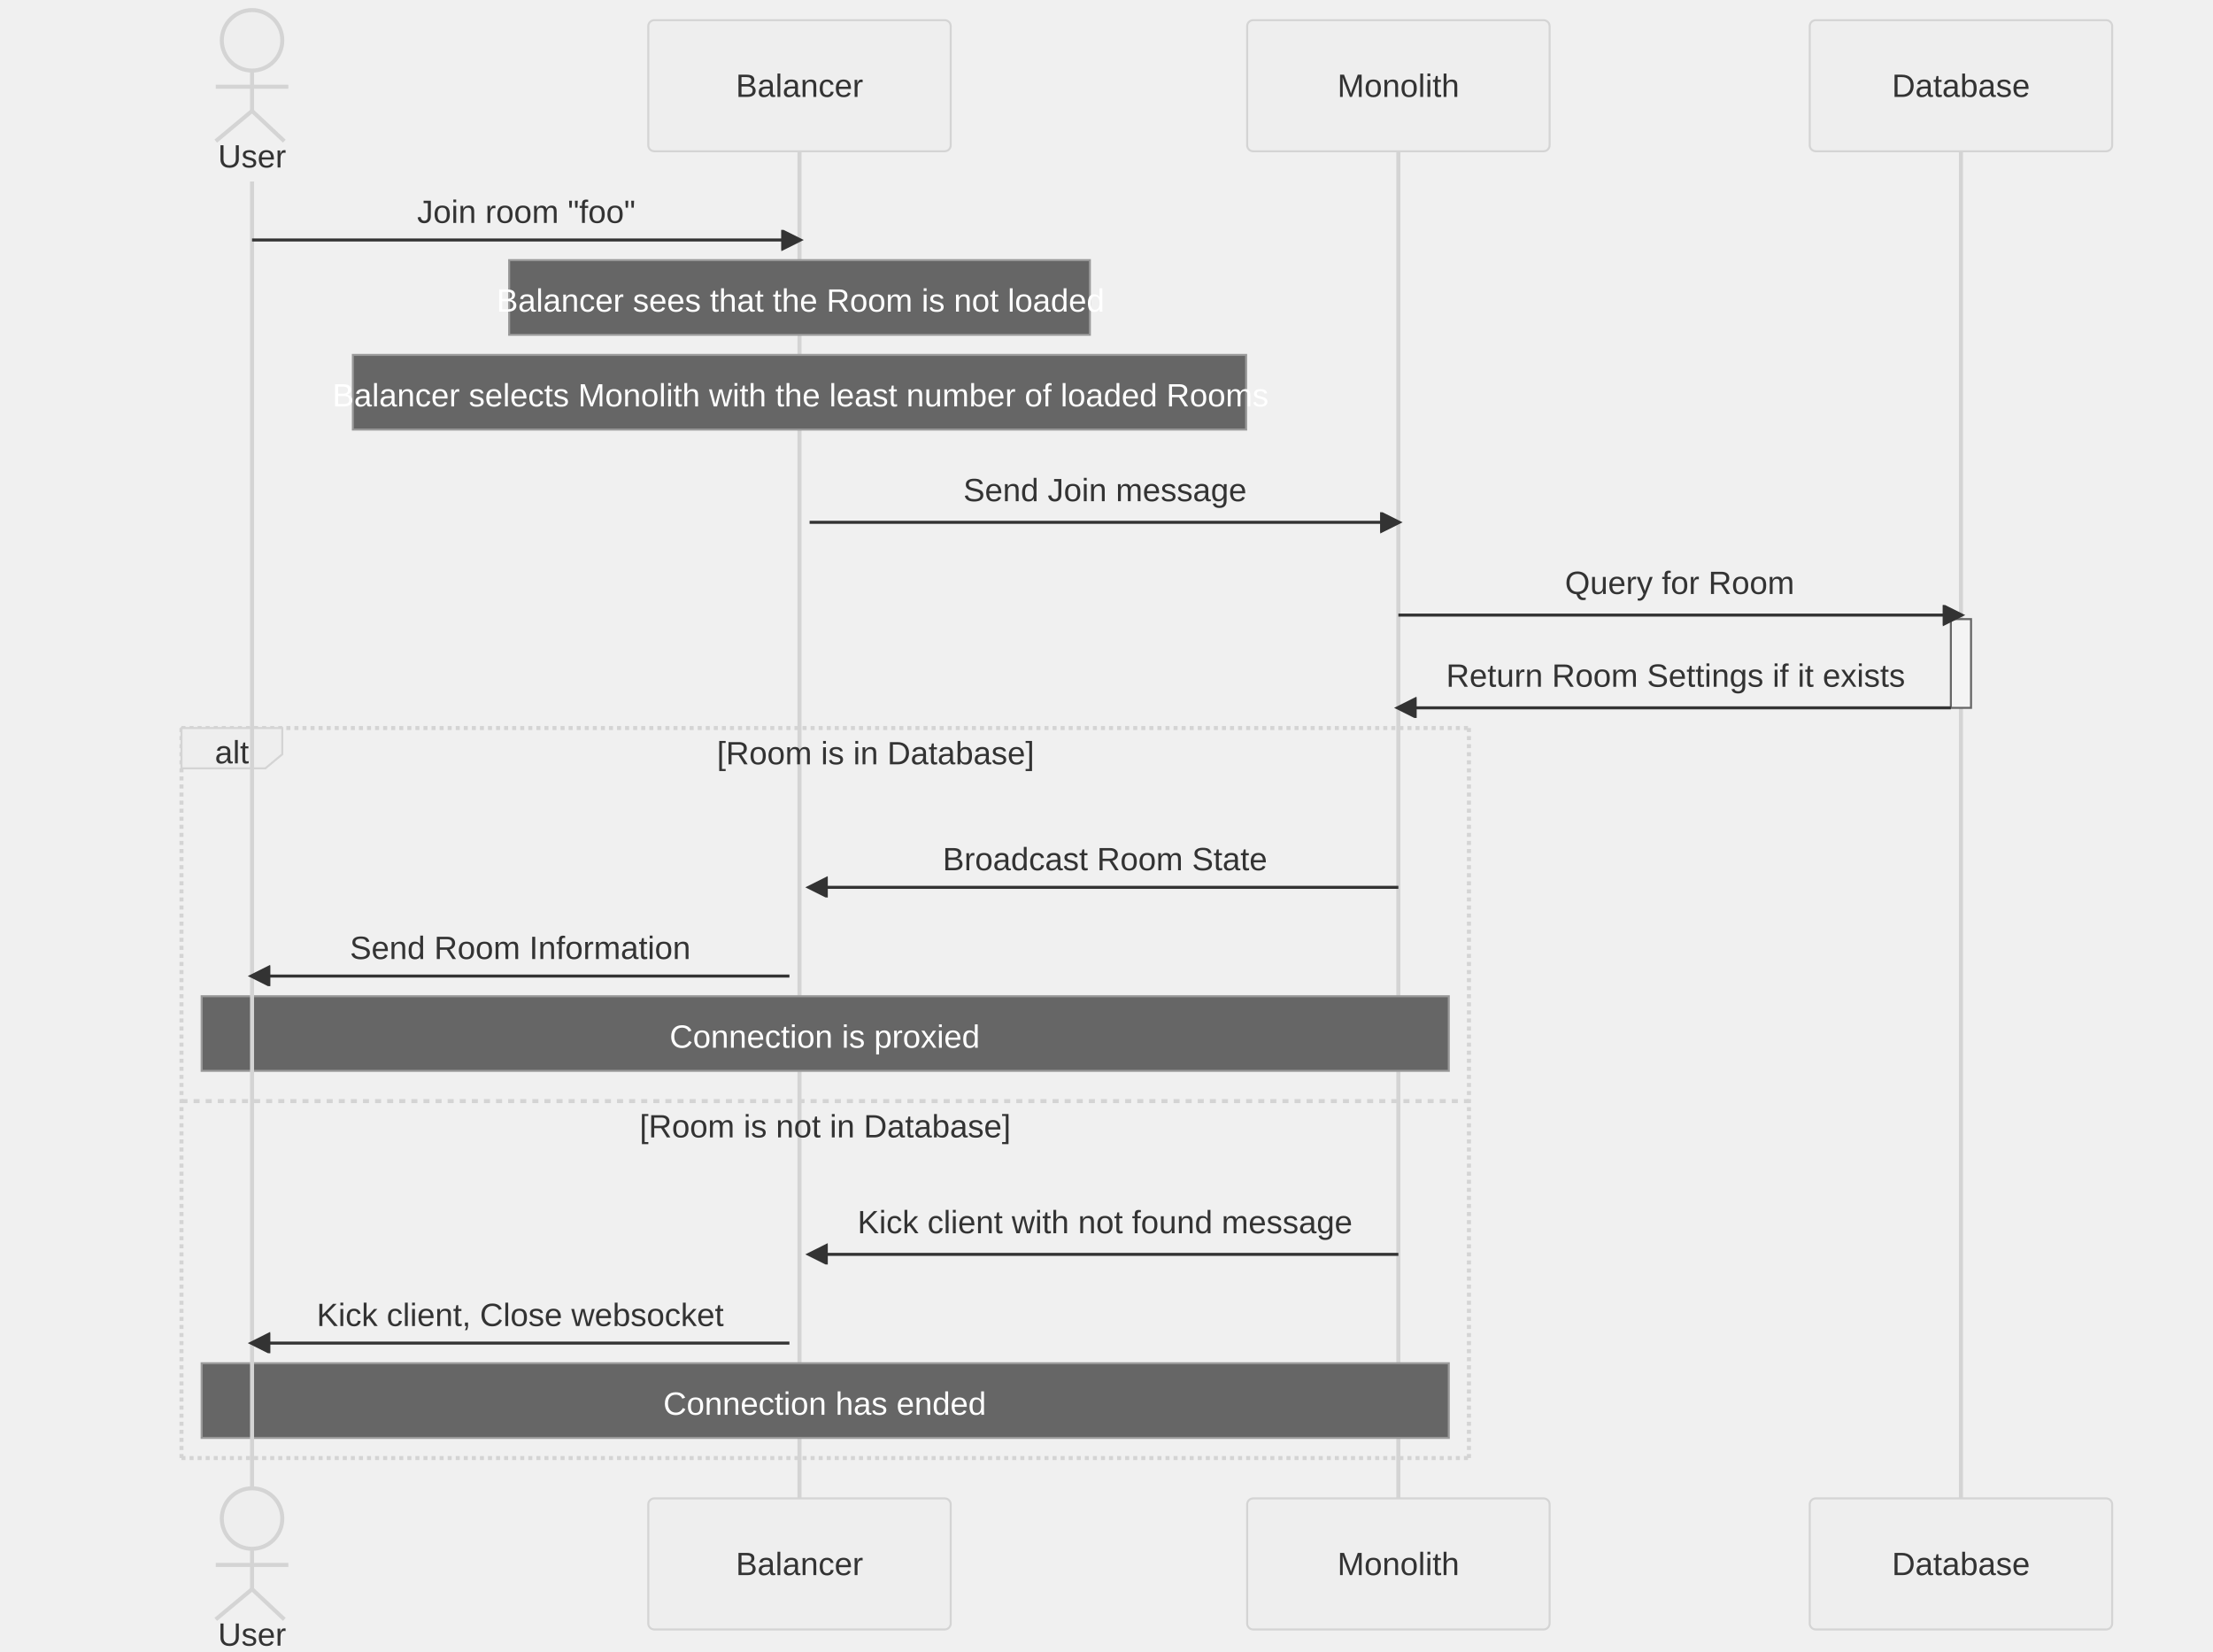
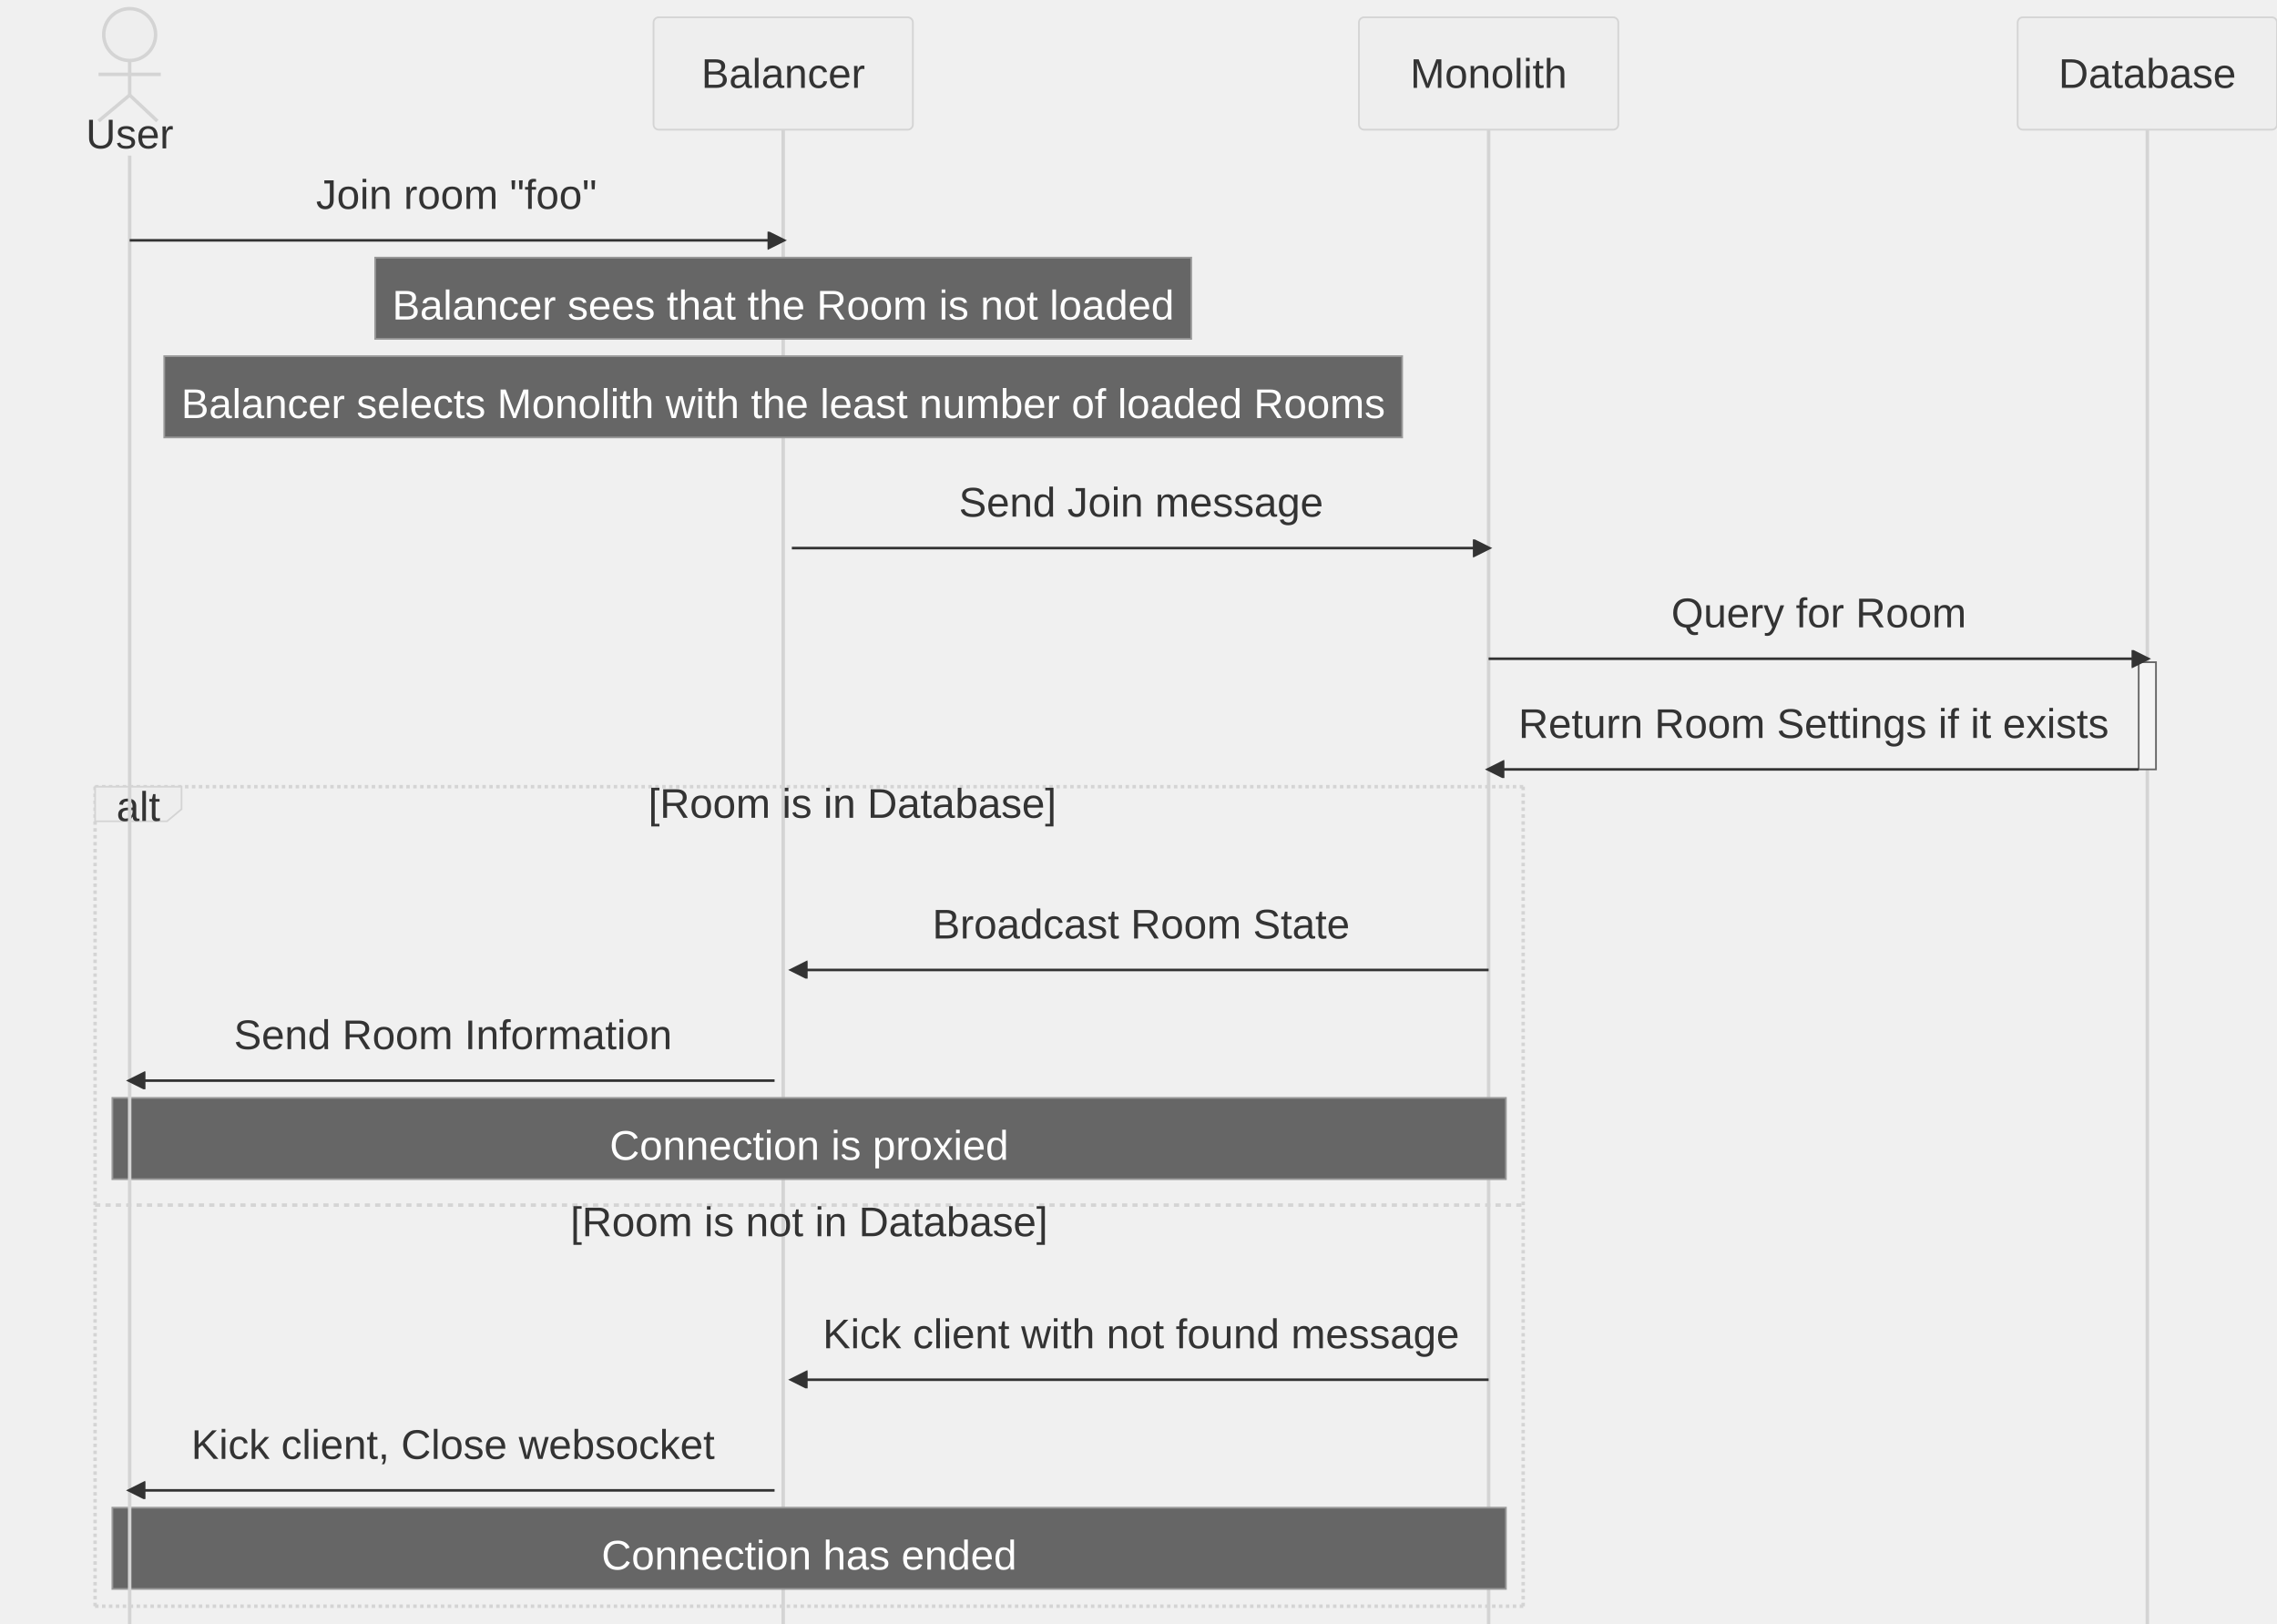
- <svg xmlns="http://www.w3.org/2000/svg" aria-roledescription="sequence" role="graphics-document document" viewBox="-50 -10 1097.5 819" style="max-width: 1097.5px; background-color: white;" width="100%" id="my-svg">
+ <svg xmlns="http://www.w3.org/2000/svg" aria-roledescription="sequence" role="graphics-document document" viewBox="0 -10 1317 939" style="max-width: 1317px; background-color: white;" width="100%" id="my-svg">
  <g>
-     <rect class="actor" ry="3" rx="3" height="65" width="150" stroke="#666" fill="#eaeaea" y="733" x="847.5" />
-     <text style="text-anchor: middle; font-size: 16px; font-weight: 400;" class="actor" alignment-baseline="central" dominant-baseline="central" y="765.5" x="922.5">
-       <tspan dy="0" x="922.5">Database</tspan>
-     </text>
-   </g>
-   <g>
-     <rect class="actor" ry="3" rx="3" height="65" width="150" stroke="#666" fill="#eaeaea" y="733" x="568.5" />
-     <text style="text-anchor: middle; font-size: 16px; font-weight: 400;" class="actor" alignment-baseline="central" dominant-baseline="central" y="765.5" x="643.5">
-       <tspan dy="0" x="643.5">Monolith</tspan>
-     </text>
-   </g>
-   <g>
-     <rect class="actor" ry="3" rx="3" height="65" width="150" stroke="#666" fill="#eaeaea" y="733" x="271.5" />
-     <text style="text-anchor: middle; font-size: 16px; font-weight: 400;" class="actor" alignment-baseline="central" dominant-baseline="central" y="765.5" x="346.5">
-       <tspan dy="0" x="346.5">Balancer</tspan>
-     </text>
-   </g>
-   <g>
-     <line stroke="#999" stroke-width="0.5px" class="200" y2="733" x2="922.5" y1="5" x1="922.5" id="actor3" />
+     <line stroke="#999" stroke-width="0.5px" class="200" y2="2000" x2="1242" y1="5" x1="1242" id="actor3" />
    <g id="root-3">
-       <rect class="actor" ry="3" rx="3" height="65" width="150" stroke="#666" fill="#eaeaea" y="0" x="847.5" />
-       <text style="text-anchor: middle; font-size: 16px; font-weight: 400;" class="actor" alignment-baseline="central" dominant-baseline="central" y="32.5" x="922.5">
-         <tspan dy="0" x="922.5">Database</tspan>
+       <rect class="actor" ry="3" rx="3" height="65" width="150" stroke="#666" fill="#eaeaea" y="0" x="1167" />
+       <text style="text-anchor: middle; font-size: 24px; font-weight: 400;" class="actor" alignment-baseline="central" dominant-baseline="central" y="32.5" x="1242">
+         <tspan dy="0" x="1242">Database</tspan>
      </text>
    </g>
  </g>
  <g>
-     <line stroke="#999" stroke-width="0.5px" class="200" y2="733" x2="643.5" y1="5" x1="643.5" id="actor2" />
+     <line stroke="#999" stroke-width="0.5px" class="200" y2="2000" x2="861" y1="5" x1="861" id="actor2" />
    <g id="root-2">
-       <rect class="actor" ry="3" rx="3" height="65" width="150" stroke="#666" fill="#eaeaea" y="0" x="568.5" />
-       <text style="text-anchor: middle; font-size: 16px; font-weight: 400;" class="actor" alignment-baseline="central" dominant-baseline="central" y="32.5" x="643.5">
-         <tspan dy="0" x="643.5">Monolith</tspan>
+       <rect class="actor" ry="3" rx="3" height="65" width="150" stroke="#666" fill="#eaeaea" y="0" x="786" />
+       <text style="text-anchor: middle; font-size: 24px; font-weight: 400;" class="actor" alignment-baseline="central" dominant-baseline="central" y="32.5" x="861">
+         <tspan dy="0" x="861">Monolith</tspan>
      </text>
    </g>
  </g>
  <g>
-     <line stroke="#999" stroke-width="0.5px" class="200" y2="733" x2="346.5" y1="5" x1="346.5" id="actor1" />
+     <line stroke="#999" stroke-width="0.5px" class="200" y2="2000" x2="453" y1="5" x1="453" id="actor1" />
    <g id="root-1">
-       <rect class="actor" ry="3" rx="3" height="65" width="150" stroke="#666" fill="#eaeaea" y="0" x="271.5" />
-       <text style="text-anchor: middle; font-size: 16px; font-weight: 400;" class="actor" alignment-baseline="central" dominant-baseline="central" y="32.5" x="346.5">
-         <tspan dy="0" x="346.5">Balancer</tspan>
+       <rect class="actor" ry="3" rx="3" height="65" width="150" stroke="#666" fill="#eaeaea" y="0" x="378" />
+       <text style="text-anchor: middle; font-size: 24px; font-weight: 400;" class="actor" alignment-baseline="central" dominant-baseline="central" y="32.5" x="453">
+         <tspan dy="0" x="453">Balancer</tspan>
      </text>
    </g>
  </g>
  <style>#my-svg{font-family:"trebuchet ms",verdana,arial,sans-serif;font-size:16px;fill:#000000;}#my-svg .error-icon{fill:#552222;}#my-svg .error-text{fill:#552222;stroke:#552222;}#my-svg .edge-thickness-normal{stroke-width:2px;}#my-svg .edge-thickness-thick{stroke-width:3.5px;}#my-svg .edge-pattern-solid{stroke-dasharray:0;}#my-svg .edge-pattern-dashed{stroke-dasharray:3;}#my-svg .edge-pattern-dotted{stroke-dasharray:2;}#my-svg .marker{fill:#666;stroke:#666;}#my-svg .marker.cross{stroke:#666;}#my-svg svg{font-family:"trebuchet ms",verdana,arial,sans-serif;font-size:16px;}#my-svg .actor{stroke:hsl(0, 0%, 83%);fill:#eee;}#my-svg text.actor&gt;tspan{fill:#333;stroke:none;}#my-svg .actor-line{stroke:#666;}#my-svg .messageLine0{stroke-width:1.5;stroke-dasharray:none;stroke:#333;}#my-svg .messageLine1{stroke-width:1.5;stroke-dasharray:2,2;stroke:#333;}#my-svg #arrowhead path{fill:#333;stroke:#333;}#my-svg .sequenceNumber{fill:white;}#my-svg #sequencenumber{fill:#333;}#my-svg #crosshead path{fill:#333;stroke:#333;}#my-svg .messageText{fill:#333;stroke:none;}#my-svg .labelBox{stroke:hsl(0, 0%, 83%);fill:#eee;}#my-svg .labelText,#my-svg .labelText&gt;tspan{fill:#333;stroke:none;}#my-svg .loopText,#my-svg .loopText&gt;tspan{fill:#333;stroke:none;}#my-svg .loopLine{stroke-width:2px;stroke-dasharray:2,2;stroke:hsl(0, 0%, 83%);fill:hsl(0, 0%, 83%);}#my-svg .note{stroke:#999;fill:#666;}#my-svg .noteText,#my-svg .noteText&gt;tspan{fill:#fff;stroke:none;}#my-svg .activation0{fill:#f4f4f4;stroke:#666;}#my-svg .activation1{fill:#f4f4f4;stroke:#666;}#my-svg .activation2{fill:#f4f4f4;stroke:#666;}#my-svg .actorPopupMenu{position:absolute;}#my-svg .actorPopupMenuPanel{position:absolute;fill:#eee;box-shadow:0px 8px 16px 0px rgba(0,0,0,0.2);filter:drop-shadow(3px 5px 2px rgb(0 0 0 / 0.4));}#my-svg .actor-man line{stroke:hsl(0, 0%, 83%);fill:#eee;}#my-svg .actor-man circle,#my-svg line{stroke:hsl(0, 0%, 83%);fill:#eee;stroke-width:2px;}#my-svg :root{--mermaid-font-family:"trebuchet ms",verdana,arial,sans-serif;}</style>
  <g />
  <defs>
    <symbol height="24" width="24" id="computer">
      <path d="M2 2v13h20v-13h-20zm18 11h-16v-9h16v9zm-10.228 6l.466-1h3.524l.467 1h-4.457zm14.228 3h-24l2-6h2.104l-1.33 4h18.45l-1.297-4h2.073l2 6zm-5-10h-14v-7h14v7z" transform="scale(.5)" />
    </symbol>
  </defs>
  <defs>
    <symbol clip-rule="evenodd" fill-rule="evenodd" id="database">
      <path d="M12.258.001l.256.004.255.005.253.008.251.01.249.012.247.015.246.016.242.019.241.02.239.023.236.024.233.027.231.028.229.031.225.032.223.034.22.036.217.038.214.04.211.041.208.043.205.045.201.046.198.048.194.05.191.051.187.053.183.054.18.056.175.057.172.059.168.06.163.061.16.063.155.064.15.066.074.033.073.033.071.034.07.034.069.035.068.035.067.035.066.035.064.036.064.036.062.036.06.036.06.037.058.037.058.037.055.038.055.038.053.038.052.038.051.039.05.039.048.039.047.039.045.04.044.04.043.04.041.04.04.041.039.041.037.041.036.041.034.041.033.042.032.042.03.042.029.042.027.042.026.043.024.043.023.043.021.043.02.043.018.044.017.043.015.044.013.044.012.044.011.045.009.044.007.045.006.045.004.045.002.045.001.045v17l-.001.045-.002.045-.004.045-.006.045-.007.045-.009.044-.011.045-.012.044-.013.044-.015.044-.017.043-.018.044-.02.043-.021.043-.023.043-.024.043-.026.043-.027.042-.029.042-.03.042-.032.042-.033.042-.034.041-.036.041-.037.041-.039.041-.04.041-.041.04-.043.04-.044.04-.045.04-.047.039-.048.039-.05.039-.051.039-.052.038-.053.038-.055.038-.055.038-.058.037-.058.037-.06.037-.06.036-.062.036-.064.036-.064.036-.066.035-.067.035-.068.035-.069.035-.07.034-.071.034-.073.033-.074.033-.15.066-.155.064-.16.063-.163.061-.168.06-.172.059-.175.057-.18.056-.183.054-.187.053-.191.051-.194.05-.198.048-.201.046-.205.045-.208.043-.211.041-.214.04-.217.038-.22.036-.223.034-.225.032-.229.031-.231.028-.233.027-.236.024-.239.023-.241.02-.242.019-.246.016-.247.015-.249.012-.251.01-.253.008-.255.005-.256.004-.258.001-.258-.001-.256-.004-.255-.005-.253-.008-.251-.01-.249-.012-.247-.015-.245-.016-.243-.019-.241-.02-.238-.023-.236-.024-.234-.027-.231-.028-.228-.031-.226-.032-.223-.034-.22-.036-.217-.038-.214-.04-.211-.041-.208-.043-.204-.045-.201-.046-.198-.048-.195-.05-.19-.051-.187-.053-.184-.054-.179-.056-.176-.057-.172-.059-.167-.06-.164-.061-.159-.063-.155-.064-.151-.066-.074-.033-.072-.033-.072-.034-.07-.034-.069-.035-.068-.035-.067-.035-.066-.035-.064-.036-.063-.036-.062-.036-.061-.036-.06-.037-.058-.037-.057-.037-.056-.038-.055-.038-.053-.038-.052-.038-.051-.039-.049-.039-.049-.039-.046-.039-.046-.04-.044-.04-.043-.04-.041-.04-.04-.041-.039-.041-.037-.041-.036-.041-.034-.041-.033-.042-.032-.042-.03-.042-.029-.042-.027-.042-.026-.043-.024-.043-.023-.043-.021-.043-.02-.043-.018-.044-.017-.043-.015-.044-.013-.044-.012-.044-.011-.045-.009-.044-.007-.045-.006-.045-.004-.045-.002-.045-.001-.045v-17l.001-.045.002-.045.004-.045.006-.045.007-.045.009-.044.011-.045.012-.044.013-.044.015-.044.017-.043.018-.044.02-.043.021-.043.023-.043.024-.043.026-.043.027-.042.029-.042.03-.042.032-.042.033-.042.034-.041.036-.041.037-.041.039-.041.04-.041.041-.04.043-.04.044-.04.046-.04.046-.039.049-.039.049-.039.051-.039.052-.038.053-.038.055-.038.056-.038.057-.037.058-.037.06-.037.061-.036.062-.036.063-.036.064-.036.066-.035.067-.035.068-.035.069-.035.07-.034.072-.034.072-.033.074-.033.151-.066.155-.064.159-.063.164-.061.167-.06.172-.059.176-.057.179-.056.184-.054.187-.053.19-.051.195-.05.198-.048.201-.046.204-.045.208-.043.211-.041.214-.04.217-.038.22-.036.223-.034.226-.032.228-.031.231-.028.234-.027.236-.024.238-.023.241-.02.243-.019.245-.016.247-.015.249-.012.251-.01.253-.008.255-.005.256-.004.258-.001.258.001zm-9.258 20.499v.01l.001.021.003.021.004.022.005.021.006.022.007.022.009.023.01.022.011.023.012.023.013.023.015.023.016.024.017.023.018.024.019.024.021.024.022.025.023.024.024.025.052.049.056.05.061.051.066.051.07.051.075.051.079.052.084.052.088.052.092.052.097.052.102.051.105.052.11.052.114.051.119.051.123.051.127.05.131.05.135.05.139.048.144.049.147.047.152.047.155.047.16.045.163.045.167.043.171.043.176.041.178.041.183.039.187.039.19.037.194.035.197.035.202.033.204.031.209.03.212.029.216.027.219.025.222.024.226.021.23.02.233.018.236.016.24.015.243.012.246.01.249.008.253.005.256.004.259.001.26-.001.257-.004.254-.005.25-.008.247-.011.244-.012.241-.014.237-.016.233-.018.231-.021.226-.021.224-.024.22-.026.216-.027.212-.028.21-.031.205-.031.202-.034.198-.034.194-.036.191-.037.187-.039.183-.04.179-.04.175-.042.172-.043.168-.044.163-.045.16-.046.155-.046.152-.047.148-.048.143-.049.139-.049.136-.05.131-.05.126-.05.123-.051.118-.052.114-.051.11-.052.106-.052.101-.052.096-.052.092-.052.088-.053.083-.051.079-.052.074-.052.07-.051.065-.051.06-.051.056-.05.051-.05.023-.024.023-.025.021-.024.02-.024.019-.024.018-.024.017-.024.015-.023.014-.024.013-.023.012-.023.01-.023.01-.022.008-.022.006-.022.006-.022.004-.022.004-.021.001-.021.001-.021v-4.127l-.077.055-.08.053-.083.054-.085.053-.087.052-.09.052-.093.051-.095.05-.097.05-.1.049-.102.049-.105.048-.106.047-.109.047-.111.046-.114.045-.115.045-.118.044-.12.043-.122.042-.124.042-.126.041-.128.04-.13.04-.132.038-.134.038-.135.037-.138.037-.139.035-.142.035-.143.034-.144.033-.147.032-.148.031-.15.03-.151.03-.153.029-.154.027-.156.027-.158.026-.159.025-.161.024-.162.023-.163.022-.165.021-.166.02-.167.019-.169.018-.169.017-.171.016-.173.015-.173.014-.175.013-.175.012-.177.011-.178.01-.179.008-.179.008-.181.006-.182.005-.182.004-.184.003-.184.002h-.37l-.184-.002-.184-.003-.182-.004-.182-.005-.181-.006-.179-.008-.179-.008-.178-.01-.176-.011-.176-.012-.175-.013-.173-.014-.172-.015-.171-.016-.17-.017-.169-.018-.167-.019-.166-.02-.165-.021-.163-.022-.162-.023-.161-.024-.159-.025-.157-.026-.156-.027-.155-.027-.153-.029-.151-.03-.15-.03-.148-.031-.146-.032-.145-.033-.143-.034-.141-.035-.14-.035-.137-.037-.136-.037-.134-.038-.132-.038-.13-.04-.128-.04-.126-.041-.124-.042-.122-.042-.12-.044-.117-.043-.116-.045-.113-.045-.112-.046-.109-.047-.106-.047-.105-.048-.102-.049-.1-.049-.097-.05-.095-.05-.093-.052-.09-.051-.087-.052-.085-.053-.083-.054-.08-.054-.077-.054v4.127zm0-5.654v.011l.001.021.003.021.004.021.005.022.006.022.007.022.009.022.01.022.011.023.012.023.013.023.015.024.016.023.017.024.018.024.019.024.021.024.022.024.023.025.024.024.052.05.056.05.061.05.066.051.07.051.075.052.079.051.084.052.088.052.092.052.097.052.102.052.105.052.11.051.114.051.119.052.123.05.127.051.131.05.135.049.139.049.144.048.147.048.152.047.155.046.16.045.163.045.167.044.171.042.176.042.178.04.183.04.187.038.19.037.194.036.197.034.202.033.204.032.209.03.212.028.216.027.219.025.222.024.226.022.23.02.233.018.236.016.24.014.243.012.246.01.249.008.253.006.256.003.259.001.26-.001.257-.003.254-.006.25-.008.247-.01.244-.012.241-.015.237-.016.233-.018.231-.02.226-.022.224-.024.22-.025.216-.027.212-.029.21-.03.205-.032.202-.033.198-.035.194-.036.191-.037.187-.039.183-.039.179-.041.175-.042.172-.043.168-.044.163-.045.16-.045.155-.047.152-.047.148-.048.143-.048.139-.05.136-.049.131-.05.126-.051.123-.051.118-.051.114-.052.11-.052.106-.052.101-.052.096-.052.092-.052.088-.052.083-.052.079-.052.074-.051.07-.052.065-.051.06-.05.056-.051.051-.049.023-.025.023-.024.021-.025.02-.024.019-.024.018-.024.017-.024.015-.023.014-.023.013-.024.012-.022.01-.023.01-.023.008-.022.006-.022.006-.022.004-.021.004-.022.001-.021.001-.021v-4.139l-.077.054-.08.054-.083.054-.085.052-.087.053-.09.051-.093.051-.095.051-.097.05-.1.049-.102.049-.105.048-.106.047-.109.047-.111.046-.114.045-.115.044-.118.044-.12.044-.122.042-.124.042-.126.041-.128.04-.13.039-.132.039-.134.038-.135.037-.138.036-.139.036-.142.035-.143.033-.144.033-.147.033-.148.031-.15.03-.151.03-.153.028-.154.028-.156.027-.158.026-.159.025-.161.024-.162.023-.163.022-.165.021-.166.02-.167.019-.169.018-.169.017-.171.016-.173.015-.173.014-.175.013-.175.012-.177.011-.178.009-.179.009-.179.007-.181.007-.182.005-.182.004-.184.003-.184.002h-.37l-.184-.002-.184-.003-.182-.004-.182-.005-.181-.007-.179-.007-.179-.009-.178-.009-.176-.011-.176-.012-.175-.013-.173-.014-.172-.015-.171-.016-.17-.017-.169-.018-.167-.019-.166-.02-.165-.021-.163-.022-.162-.023-.161-.024-.159-.025-.157-.026-.156-.027-.155-.028-.153-.028-.151-.03-.15-.03-.148-.031-.146-.033-.145-.033-.143-.033-.141-.035-.14-.036-.137-.036-.136-.037-.134-.038-.132-.039-.13-.039-.128-.04-.126-.041-.124-.042-.122-.043-.12-.043-.117-.044-.116-.044-.113-.046-.112-.046-.109-.046-.106-.047-.105-.048-.102-.049-.1-.049-.097-.05-.095-.051-.093-.051-.09-.051-.087-.053-.085-.052-.083-.054-.08-.054-.077-.054v4.139zm0-5.666v.011l.001.02.003.022.004.021.005.022.006.021.007.022.009.023.01.022.011.023.012.023.013.023.015.023.016.024.017.024.018.023.019.024.021.025.022.024.023.024.024.025.052.05.056.05.061.05.066.051.07.051.075.052.079.051.084.052.088.052.092.052.097.052.102.052.105.051.11.052.114.051.119.051.123.051.127.05.131.05.135.05.139.049.144.048.147.048.152.047.155.046.16.045.163.045.167.043.171.043.176.042.178.04.183.04.187.038.19.037.194.036.197.034.202.033.204.032.209.03.212.028.216.027.219.025.222.024.226.021.23.02.233.018.236.017.24.014.243.012.246.01.249.008.253.006.256.003.259.001.26-.001.257-.003.254-.006.25-.008.247-.01.244-.013.241-.014.237-.016.233-.018.231-.02.226-.022.224-.024.22-.025.216-.027.212-.029.21-.03.205-.032.202-.033.198-.035.194-.036.191-.037.187-.039.183-.039.179-.041.175-.042.172-.043.168-.044.163-.045.16-.045.155-.047.152-.047.148-.048.143-.049.139-.049.136-.049.131-.051.126-.05.123-.051.118-.052.114-.051.11-.052.106-.052.101-.052.096-.052.092-.052.088-.052.083-.052.079-.052.074-.052.07-.051.065-.051.06-.051.056-.05.051-.049.023-.025.023-.025.021-.024.02-.024.019-.024.018-.024.017-.024.015-.023.014-.024.013-.023.012-.023.01-.022.01-.023.008-.022.006-.022.006-.022.004-.022.004-.021.001-.021.001-.021v-4.153l-.077.054-.08.054-.083.053-.085.053-.087.053-.09.051-.093.051-.095.051-.097.05-.1.049-.102.048-.105.048-.106.048-.109.046-.111.046-.114.046-.115.044-.118.044-.12.043-.122.043-.124.042-.126.041-.128.04-.13.039-.132.039-.134.038-.135.037-.138.036-.139.036-.142.034-.143.034-.144.033-.147.032-.148.032-.15.03-.151.03-.153.028-.154.028-.156.027-.158.026-.159.024-.161.024-.162.023-.163.023-.165.021-.166.02-.167.019-.169.018-.169.017-.171.016-.173.015-.173.014-.175.013-.175.012-.177.01-.178.01-.179.009-.179.007-.181.006-.182.006-.182.004-.184.003-.184.001-.185.001-.185-.001-.184-.001-.184-.003-.182-.004-.182-.006-.181-.006-.179-.007-.179-.009-.178-.01-.176-.01-.176-.012-.175-.013-.173-.014-.172-.015-.171-.016-.17-.017-.169-.018-.167-.019-.166-.02-.165-.021-.163-.023-.162-.023-.161-.024-.159-.024-.157-.026-.156-.027-.155-.028-.153-.028-.151-.03-.15-.03-.148-.032-.146-.032-.145-.033-.143-.034-.141-.034-.14-.036-.137-.036-.136-.037-.134-.038-.132-.039-.13-.039-.128-.041-.126-.041-.124-.041-.122-.043-.12-.043-.117-.044-.116-.044-.113-.046-.112-.046-.109-.046-.106-.048-.105-.048-.102-.048-.1-.05-.097-.049-.095-.051-.093-.051-.09-.052-.087-.052-.085-.053-.083-.053-.08-.054-.077-.054v4.153zm8.74-8.179l-.257.004-.254.005-.25.008-.247.011-.244.012-.241.014-.237.016-.233.018-.231.021-.226.022-.224.023-.22.026-.216.027-.212.028-.21.031-.205.032-.202.033-.198.034-.194.036-.191.038-.187.038-.183.04-.179.041-.175.042-.172.043-.168.043-.163.045-.16.046-.155.046-.152.048-.148.048-.143.048-.139.049-.136.05-.131.05-.126.051-.123.051-.118.051-.114.052-.11.052-.106.052-.101.052-.096.052-.092.052-.088.052-.083.052-.079.052-.074.051-.07.052-.065.051-.06.05-.056.05-.051.05-.023.025-.023.024-.021.024-.02.025-.019.024-.018.024-.017.023-.015.024-.014.023-.013.023-.012.023-.01.023-.01.022-.008.022-.006.023-.006.021-.004.022-.004.021-.001.021-.001.021.001.021.001.021.004.021.004.022.006.021.006.023.008.022.01.022.01.023.012.023.013.023.014.023.015.024.017.023.018.024.019.024.02.025.021.024.023.024.023.025.051.05.056.05.06.05.065.051.07.052.074.051.079.052.083.052.088.052.092.052.096.052.101.052.106.052.11.052.114.052.118.051.123.051.126.051.131.05.136.05.139.049.143.048.148.048.152.048.155.046.16.046.163.045.168.043.172.043.175.042.179.041.183.04.187.038.191.038.194.036.198.034.202.033.205.032.21.031.212.028.216.027.22.026.224.023.226.022.231.021.233.018.237.016.241.014.244.012.247.011.25.008.254.005.257.004.26.001.26-.001.257-.004.254-.005.25-.008.247-.011.244-.012.241-.014.237-.016.233-.018.231-.021.226-.022.224-.023.22-.026.216-.027.212-.028.21-.031.205-.032.202-.033.198-.034.194-.036.191-.038.187-.038.183-.04.179-.041.175-.042.172-.043.168-.043.163-.045.16-.046.155-.046.152-.048.148-.048.143-.048.139-.049.136-.05.131-.05.126-.051.123-.051.118-.051.114-.052.11-.052.106-.052.101-.052.096-.052.092-.052.088-.052.083-.052.079-.052.074-.051.07-.052.065-.051.06-.05.056-.05.051-.05.023-.025.023-.024.021-.024.02-.025.019-.024.018-.024.017-.023.015-.024.014-.023.013-.023.012-.023.01-.023.01-.022.008-.022.006-.023.006-.021.004-.022.004-.021.001-.021.001-.021-.001-.021-.001-.021-.004-.021-.004-.022-.006-.021-.006-.023-.008-.022-.01-.022-.01-.023-.012-.023-.013-.023-.014-.023-.015-.024-.017-.023-.018-.024-.019-.024-.02-.025-.021-.024-.023-.024-.023-.025-.051-.05-.056-.05-.06-.05-.065-.051-.07-.052-.074-.051-.079-.052-.083-.052-.088-.052-.092-.052-.096-.052-.101-.052-.106-.052-.11-.052-.114-.052-.118-.051-.123-.051-.126-.051-.131-.05-.136-.05-.139-.049-.143-.048-.148-.048-.152-.048-.155-.046-.16-.046-.163-.045-.168-.043-.172-.043-.175-.042-.179-.041-.183-.04-.187-.038-.191-.038-.194-.036-.198-.034-.202-.033-.205-.032-.21-.031-.212-.028-.216-.027-.22-.026-.224-.023-.226-.022-.231-.021-.233-.018-.237-.016-.241-.014-.244-.012-.247-.011-.25-.008-.254-.005-.257-.004-.26-.001-.26.001z" transform="scale(.5)" />
    </symbol>
  </defs>
  <defs>
    <symbol height="24" width="24" id="clock">
      <path d="M12 2c5.514 0 10 4.486 10 10s-4.486 10-10 10-10-4.486-10-10 4.486-10 10-10zm0-2c-6.627 0-12 5.373-12 12s5.373 12 12 12 12-5.373 12-12-5.373-12-12-12zm5.848 12.459c.202.038.202.333.001.372-1.907.361-6.045 1.111-6.547 1.111-.719 0-1.301-.582-1.301-1.301 0-.512.77-5.447 1.125-7.445.034-.192.312-.181.343.014l.985 6.238 5.394 1.011z" transform="scale(.5)" />
    </symbol>
  </defs>
  <defs>
    <marker orient="auto" markerHeight="12" markerWidth="12" markerUnits="userSpaceOnUse" refY="5" refX="9" id="arrowhead">
      <path d="M 0 0 L 10 5 L 0 10 z" />
    </marker>
  </defs>
  <defs>
    <marker refY="5" refX="4" orient="auto" markerHeight="8" markerWidth="15" id="crosshead">
      <path style="stroke-dasharray: 0, 0;" d="M 1,2 L 6,7 M 6,2 L 1,7" stroke-width="1pt" stroke="#000000" fill="none" />
    </marker>
  </defs>
  <defs>
    <marker orient="auto" markerHeight="28" markerWidth="20" refY="7" refX="18" id="filled-head">
      <path d="M 18,7 L9,13 L14,7 L9,1 Z" />
    </marker>
  </defs>
  <defs>
    <marker orient="auto" markerHeight="40" markerWidth="60" refY="15" refX="15" id="sequencenumber">
      <circle r="6" cy="15" cx="15" />
    </marker>
  </defs>
  <g />
  <g>
-     <rect class="note" ry="0" rx="0" height="37" width="288" stroke="#666" fill="#EDF2AE" y="119" x="202.5" />
-     <text style="font-size: 16px; font-weight: 400;" dy="1em" class="noteText" alignment-baseline="middle" dominant-baseline="middle" text-anchor="middle" y="124" x="347">
-       <tspan x="347">Balancer sees that the Room is not loaded</tspan>
+     <rect class="note" ry="0" rx="0" height="47" width="472" stroke="#666" fill="#EDF2AE" y="139" x="217" />
+     <text style="font-size: 24px; font-weight: 400;" dy="1em" class="noteText" alignment-baseline="middle" dominant-baseline="middle" text-anchor="middle" y="144" x="453">
+       <tspan x="453">Balancer sees that the Room is not loaded</tspan>
    </text>
  </g>
  <g>
-     <rect class="note" ry="0" rx="0" height="37" width="443" stroke="#666" fill="#EDF2AE" y="166" x="125" />
-     <text style="font-size: 16px; font-weight: 400;" dy="1em" class="noteText" alignment-baseline="middle" dominant-baseline="middle" text-anchor="middle" y="171" x="347">
-       <tspan x="347">Balancer selects Monolith with the least number of loaded Rooms</tspan>
+     <rect class="note" ry="0" rx="0" height="47" width="716" stroke="#666" fill="#EDF2AE" y="196" x="95" />
+     <text style="font-size: 24px; font-weight: 400;" dy="1em" class="noteText" alignment-baseline="middle" dominant-baseline="middle" text-anchor="middle" y="201" x="453">
+       <tspan x="453">Balancer selects Monolith with the least number of loaded Rooms</tspan>
    </text>
  </g>
  <g>
-     <rect class="activation0" ry="0" rx="0" height="44" width="10" stroke="#666" fill="#EDF2AE" y="297" x="917.5" />
+     <rect class="activation0" ry="0" rx="0" height="62" width="10" stroke="#666" fill="#EDF2AE" y="373" x="1237" />
  </g>
  <g>
-     <rect class="note" ry="0" rx="0" height="37" width="618.5" stroke="#666" fill="#EDF2AE" y="484" x="50" />
-     <text style="font-size: 16px; font-weight: 400;" dy="1em" class="noteText" alignment-baseline="middle" dominant-baseline="middle" text-anchor="middle" y="489" x="359">
-       <tspan x="359">Connection is proxied</tspan>
+     <rect class="note" ry="0" rx="0" height="47" width="806" stroke="#666" fill="#EDF2AE" y="625" x="65" />
+     <text style="font-size: 24px; font-weight: 400;" dy="1em" class="noteText" alignment-baseline="middle" dominant-baseline="middle" text-anchor="middle" y="630" x="468">
+       <tspan x="468">Connection is proxied</tspan>
    </text>
  </g>
  <g>
-     <rect class="note" ry="0" rx="0" height="37" width="618.5" stroke="#666" fill="#EDF2AE" y="666" x="50" />
-     <text style="font-size: 16px; font-weight: 400;" dy="1em" class="noteText" alignment-baseline="middle" dominant-baseline="middle" text-anchor="middle" y="671" x="359">
-       <tspan x="359">Connection has ended</tspan>
+     <rect class="note" ry="0" rx="0" height="47" width="806" stroke="#666" fill="#EDF2AE" y="862" x="65" />
+     <text style="font-size: 24px; font-weight: 400;" dy="1em" class="noteText" alignment-baseline="middle" dominant-baseline="middle" text-anchor="middle" y="867" x="468">
+       <tspan x="468">Connection has ended</tspan>
    </text>
  </g>
  <g>
-     <line class="loopLine" y2="351" x2="678.5" y1="351" x1="40" />
-     <line class="loopLine" y2="713" x2="678.5" y1="351" x1="678.5" />
-     <line class="loopLine" y2="713" x2="678.5" y1="713" x1="40" />
-     <line class="loopLine" y2="713" x2="40" y1="351" x1="40" />
-     <line style="stroke-dasharray: 3, 3;" class="loopLine" y2="536" x2="678.5" y1="536" x1="40" />
-     <polygon class="labelBox" points="40,351 90,351 90,364 81.6,371 40,371" />
-     <text style="font-size: 16px; font-weight: 400;" class="labelText" alignment-baseline="middle" dominant-baseline="middle" text-anchor="middle" y="364" x="65">alt</text>
-     <text style="font-size: 16px; font-weight: 400;" class="loopText" text-anchor="middle" y="369" x="384.25">
-       <tspan x="384.25">[Room is in Database]</tspan>
+     <line class="loopLine" y2="445" x2="881" y1="445" x1="55" />
+     <line class="loopLine" y2="919" x2="881" y1="445" x1="881" />
+     <line class="loopLine" y2="919" x2="881" y1="919" x1="55" />
+     <line class="loopLine" y2="919" x2="55" y1="445" x1="55" />
+     <line style="stroke-dasharray: 3, 3;" class="loopLine" y2="687" x2="881" y1="687" x1="55" />
+     <polygon class="labelBox" points="55,445 105,445 105,458 96.6,465 55,465" />
+     <text style="font-size: 24px; font-weight: 400;" class="labelText" alignment-baseline="middle" dominant-baseline="middle" text-anchor="middle" y="458" x="80">alt</text>
+     <text style="font-size: 24px; font-weight: 400;" class="loopText" text-anchor="middle" y="463" x="493">
+       <tspan x="493">[Room is in Database]</tspan>
    </text>
-     <text style="font-size: 16px; font-weight: 400;" class="loopText" text-anchor="middle" y="554" x="359.25">[Room is not in Database]</text>
+     <text style="font-size: 24px; font-weight: 400;" class="loopText" text-anchor="middle" y="705" x="468">[Room is not in Database]</text>
  </g>
-   <line stroke="#999" stroke-width="0.5px" class="200" y2="733" x2="75" y1="80" x1="75" id="actor0" />
+   <line stroke="#999" stroke-width="0.5px" class="200" y2="2000" x2="75" y1="80" x1="75" id="actor0" />
  <g class="actor-man">
    <line y2="45" x2="75" y1="25" x1="75" id="actor-man-torso0" />
    <line y2="33" x2="93" y1="33" x1="57" id="actor-man-arms0" />
    <line y2="45" x2="75" y1="60" x1="57" />
    <line y2="60" x2="91" y1="45" x1="75" />
    <circle height="65" width="150" r="15" cy="10" cx="75" />
-     <text style="text-anchor: middle; font-size: 16px; font-weight: 400;" class="actor" alignment-baseline="central" dominant-baseline="central" y="67.5" x="75">
+     <text style="text-anchor: middle; font-size: 24px; font-weight: 400;" class="actor" alignment-baseline="central" dominant-baseline="central" y="67.5" x="75">
      <tspan dy="0" x="75">User</tspan>
    </text>
  </g>
-   <text style="font-size: 16px; font-weight: 400;" dy="1em" class="messageText" alignment-baseline="middle" dominant-baseline="middle" text-anchor="middle" y="80" x="211">Join room "foo"</text>
-   <line style="fill: none;" marker-end="url(#arrowhead)" stroke="none" stroke-width="2" class="messageLine0" y2="109" x2="346.5" y1="109" x1="75" />
-   <text style="font-size: 16px; font-weight: 400;" dy="1em" class="messageText" alignment-baseline="middle" dominant-baseline="middle" text-anchor="middle" y="218" x="498">Send Join message</text>
-   <line style="fill: none;" marker-end="url(#arrowhead)" stroke="none" stroke-width="2" class="messageLine0" y2="249" x2="643.5" y1="249" x1="351.5" />
-   <text style="font-size: 16px; font-weight: 400;" dy="1em" class="messageText" alignment-baseline="middle" dominant-baseline="middle" text-anchor="middle" y="264" x="783">Query for Room</text>
-   <line style="fill: none;" marker-end="url(#arrowhead)" stroke="none" stroke-width="2" class="messageLine0" y2="295" x2="922.5" y1="295" x1="643.5" />
-   <text style="font-size: 16px; font-weight: 400;" dy="1em" class="messageText" alignment-baseline="middle" dominant-baseline="middle" text-anchor="middle" y="310" x="781">Return Room Settings if it exists</text>
-   <line style="fill: none;" marker-end="url(#arrowhead)" stroke="none" stroke-width="2" class="messageLine0" y2="341" x2="643.5" y1="341" x1="917.5" />
-   <text style="font-size: 16px; font-weight: 400;" dy="1em" class="messageText" alignment-baseline="middle" dominant-baseline="middle" text-anchor="middle" y="401" x="498">Broadcast Room State</text>
-   <line style="fill: none;" marker-end="url(#arrowhead)" stroke="none" stroke-width="2" class="messageLine0" y2="430" x2="351.5" y1="430" x1="643.5" />
-   <text style="font-size: 16px; font-weight: 400;" dy="1em" class="messageText" alignment-baseline="middle" dominant-baseline="middle" text-anchor="middle" y="445" x="208">Send Room Information</text>
-   <line style="fill: none;" marker-end="url(#arrowhead)" stroke="none" stroke-width="2" class="messageLine0" y2="474" x2="75" y1="474" x1="341.5" />
-   <text style="font-size: 16px; font-weight: 400;" dy="1em" class="messageText" alignment-baseline="middle" dominant-baseline="middle" text-anchor="middle" y="581" x="498">Kick client with not found message</text>
-   <line style="fill: none;" marker-end="url(#arrowhead)" stroke="none" stroke-width="2" class="messageLine0" y2="612" x2="351.5" y1="612" x1="643.5" />
-   <text style="font-size: 16px; font-weight: 400;" dy="1em" class="messageText" alignment-baseline="middle" dominant-baseline="middle" text-anchor="middle" y="627" x="208">Kick client, Close websocket</text>
-   <line style="fill: none;" marker-end="url(#arrowhead)" stroke="none" stroke-width="2" class="messageLine0" y2="656" x2="75" y1="656" x1="341.5" />
-   <g class="actor-man">
-     <line y2="778" x2="75" y1="758" x1="75" id="actor-man-torso3" />
-     <line y2="766" x2="93" y1="766" x1="57" id="actor-man-arms3" />
-     <line y2="778" x2="75" y1="793" x1="57" />
-     <line y2="793" x2="91" y1="778" x1="75" />
-     <circle height="65" width="150" r="15" cy="743" cx="75" />
-     <text style="text-anchor: middle; font-size: 16px; font-weight: 400;" class="actor" alignment-baseline="central" dominant-baseline="central" y="800.5" x="75">
-       <tspan dy="0" x="75">User</tspan>
-     </text>
-   </g>
+   <text style="font-size: 24px; font-weight: 400;" dy="1em" class="messageText" alignment-baseline="middle" dominant-baseline="middle" text-anchor="middle" y="80" x="264">Join room "foo"</text>
+   <line style="fill: none;" marker-end="url(#arrowhead)" stroke="none" stroke-width="2" class="messageLine0" y2="129" x2="453" y1="129" x1="75" />
+   <text style="font-size: 24px; font-weight: 400;" dy="1em" class="messageText" alignment-baseline="middle" dominant-baseline="middle" text-anchor="middle" y="258" x="660">Send Join message</text>
+   <line style="fill: none;" marker-end="url(#arrowhead)" stroke="none" stroke-width="2" class="messageLine0" y2="307" x2="861" y1="307" x1="458" />
+   <text style="font-size: 24px; font-weight: 400;" dy="1em" class="messageText" alignment-baseline="middle" dominant-baseline="middle" text-anchor="middle" y="322" x="1052">Query for Room</text>
+   <line style="fill: none;" marker-end="url(#arrowhead)" stroke="none" stroke-width="2" class="messageLine0" y2="371" x2="1242" y1="371" x1="861" />
+   <text style="font-size: 24px; font-weight: 400;" dy="1em" class="messageText" alignment-baseline="middle" dominant-baseline="middle" text-anchor="middle" y="386" x="1049">Return Room Settings if it exists</text>
+   <line style="fill: none;" marker-end="url(#arrowhead)" stroke="none" stroke-width="2" class="messageLine0" y2="435" x2="861" y1="435" x1="1237" />
+   <text style="font-size: 24px; font-weight: 400;" dy="1em" class="messageText" alignment-baseline="middle" dominant-baseline="middle" text-anchor="middle" y="502" x="660">Broadcast Room State</text>
+   <line style="fill: none;" marker-end="url(#arrowhead)" stroke="none" stroke-width="2" class="messageLine0" y2="551" x2="458" y1="551" x1="861" />
+   <text style="font-size: 24px; font-weight: 400;" dy="1em" class="messageText" alignment-baseline="middle" dominant-baseline="middle" text-anchor="middle" y="566" x="262">Send Room Information</text>
+   <line style="fill: none;" marker-end="url(#arrowhead)" stroke="none" stroke-width="2" class="messageLine0" y2="615" x2="75" y1="615" x1="448" />
+   <text style="font-size: 24px; font-weight: 400;" dy="1em" class="messageText" alignment-baseline="middle" dominant-baseline="middle" text-anchor="middle" y="739" x="660">Kick client with not found message</text>
+   <line style="fill: none;" marker-end="url(#arrowhead)" stroke="none" stroke-width="2" class="messageLine0" y2="788" x2="458" y1="788" x1="861" />
+   <text style="font-size: 24px; font-weight: 400;" dy="1em" class="messageText" alignment-baseline="middle" dominant-baseline="middle" text-anchor="middle" y="803" x="262">Kick client, Close websocket</text>
+   <line style="fill: none;" marker-end="url(#arrowhead)" stroke="none" stroke-width="2" class="messageLine0" y2="852" x2="75" y1="852" x1="448" />
</svg>
